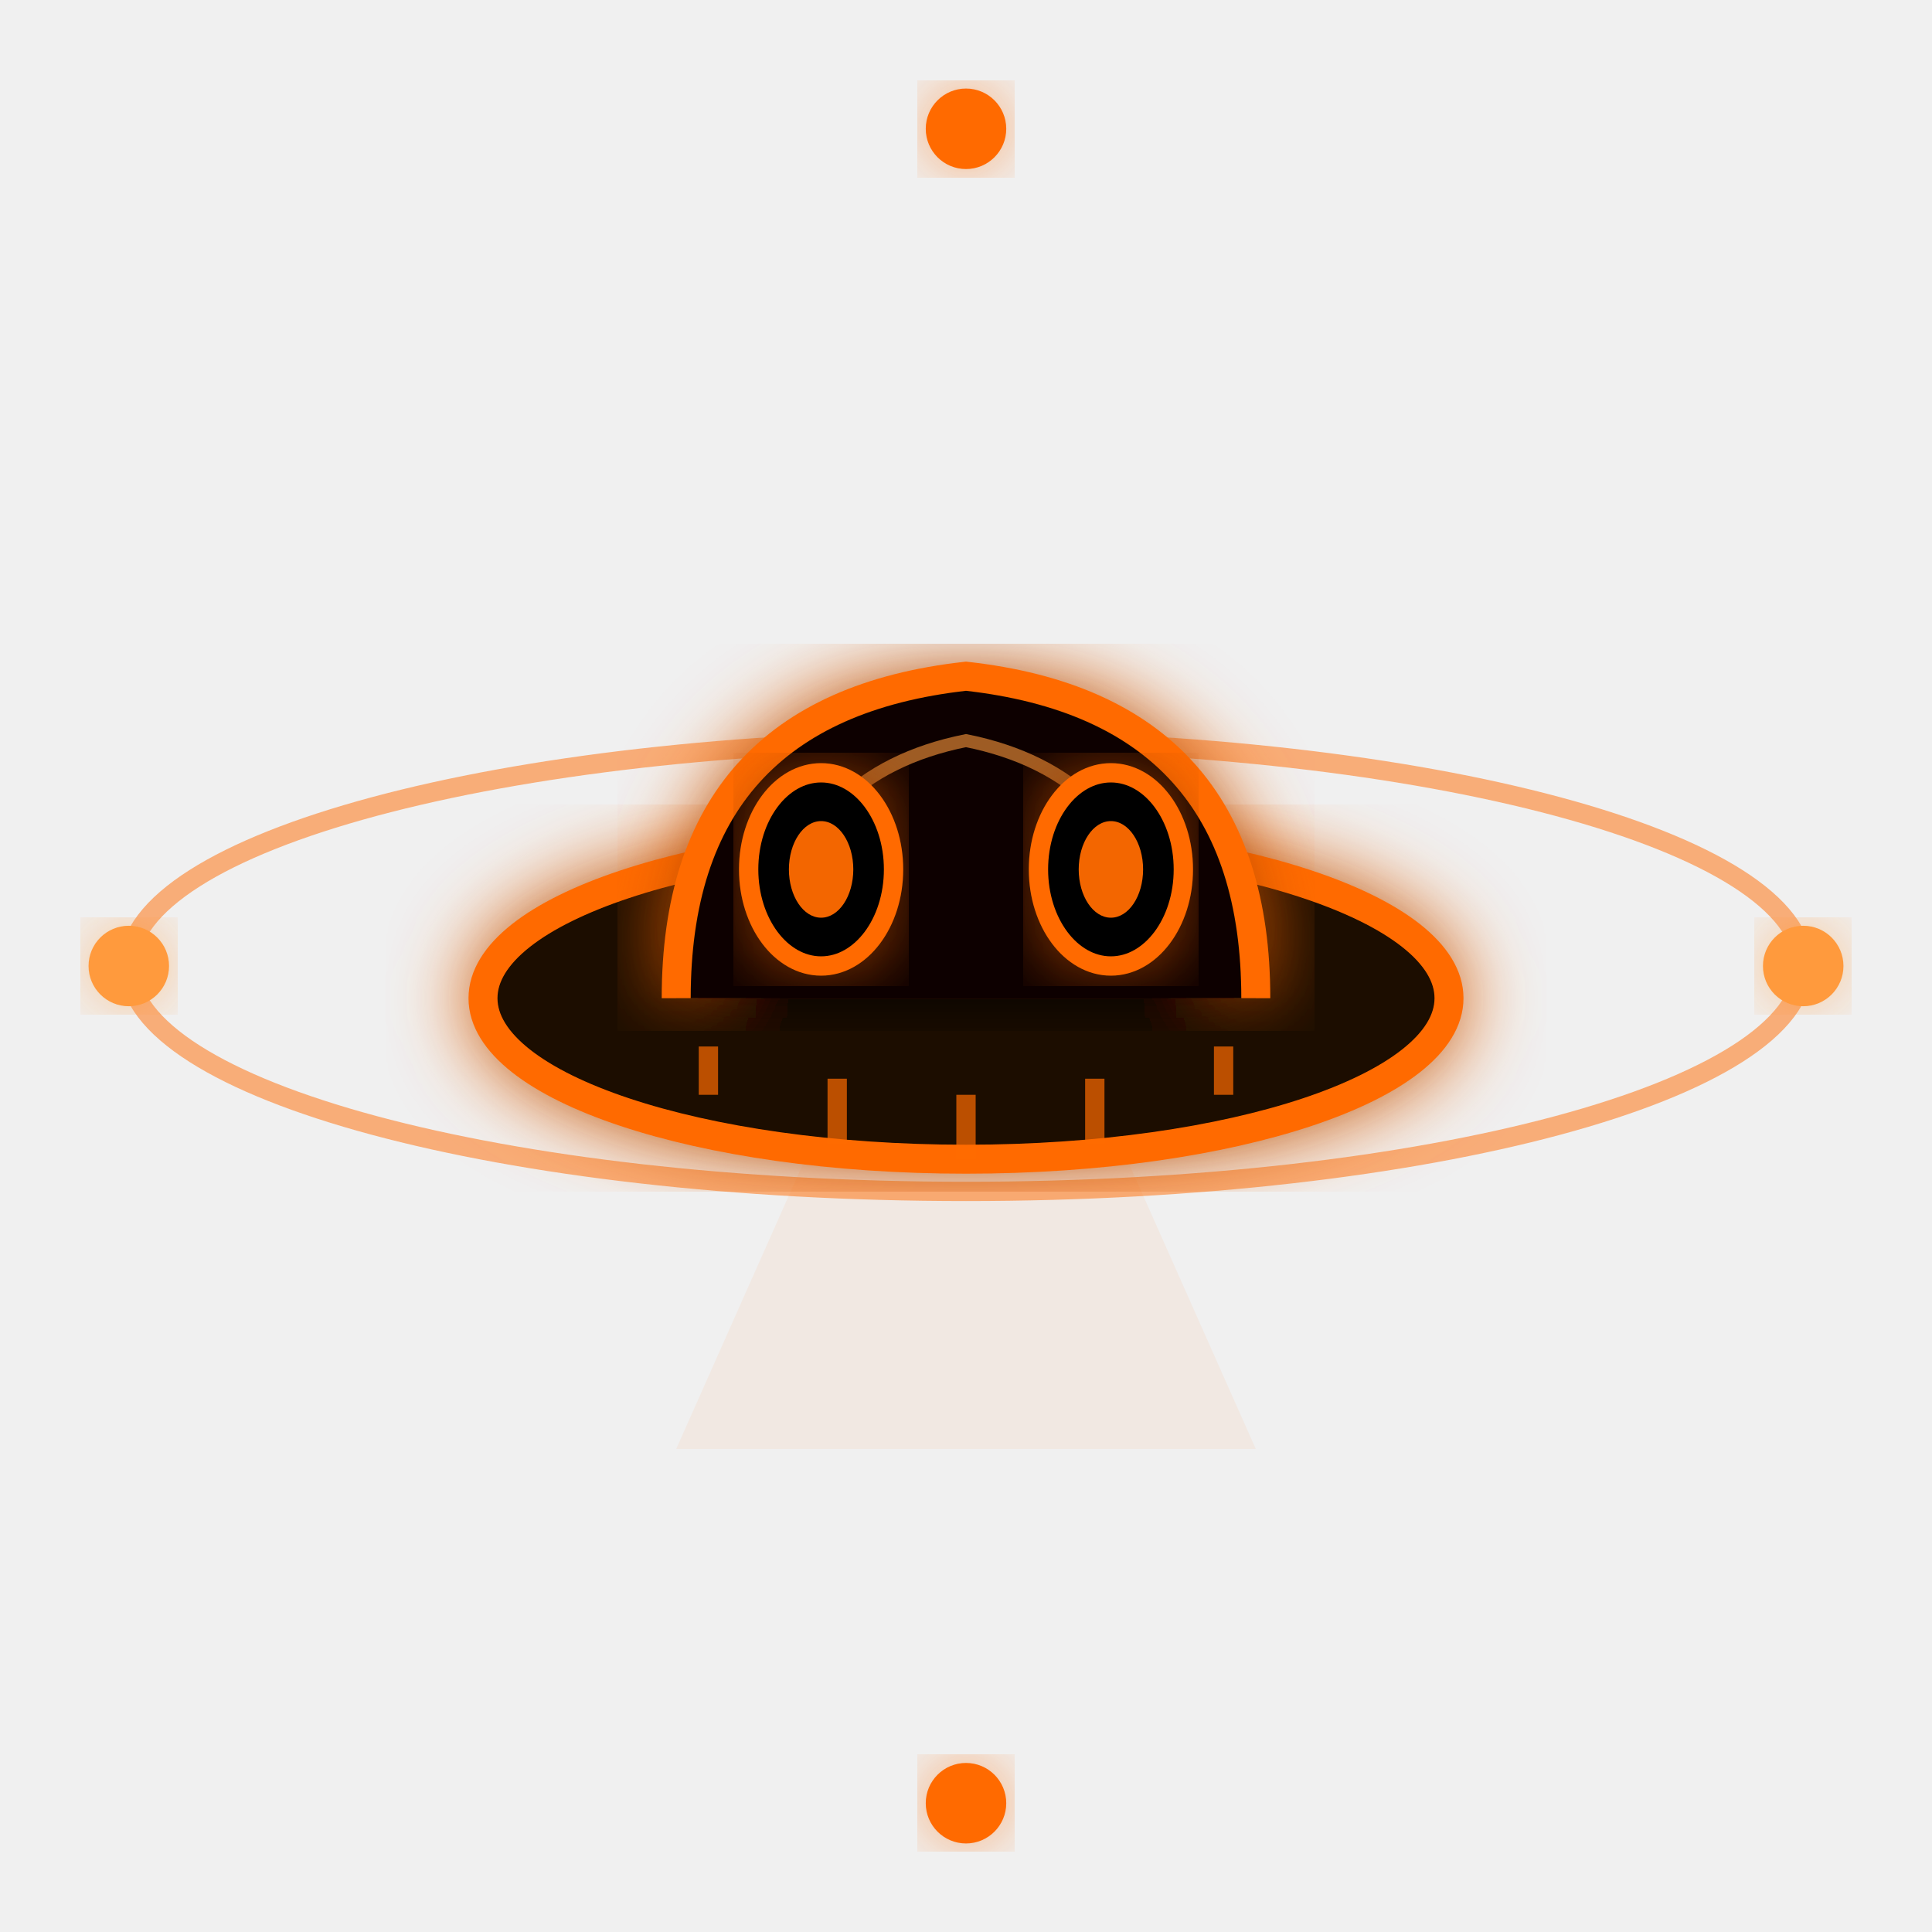
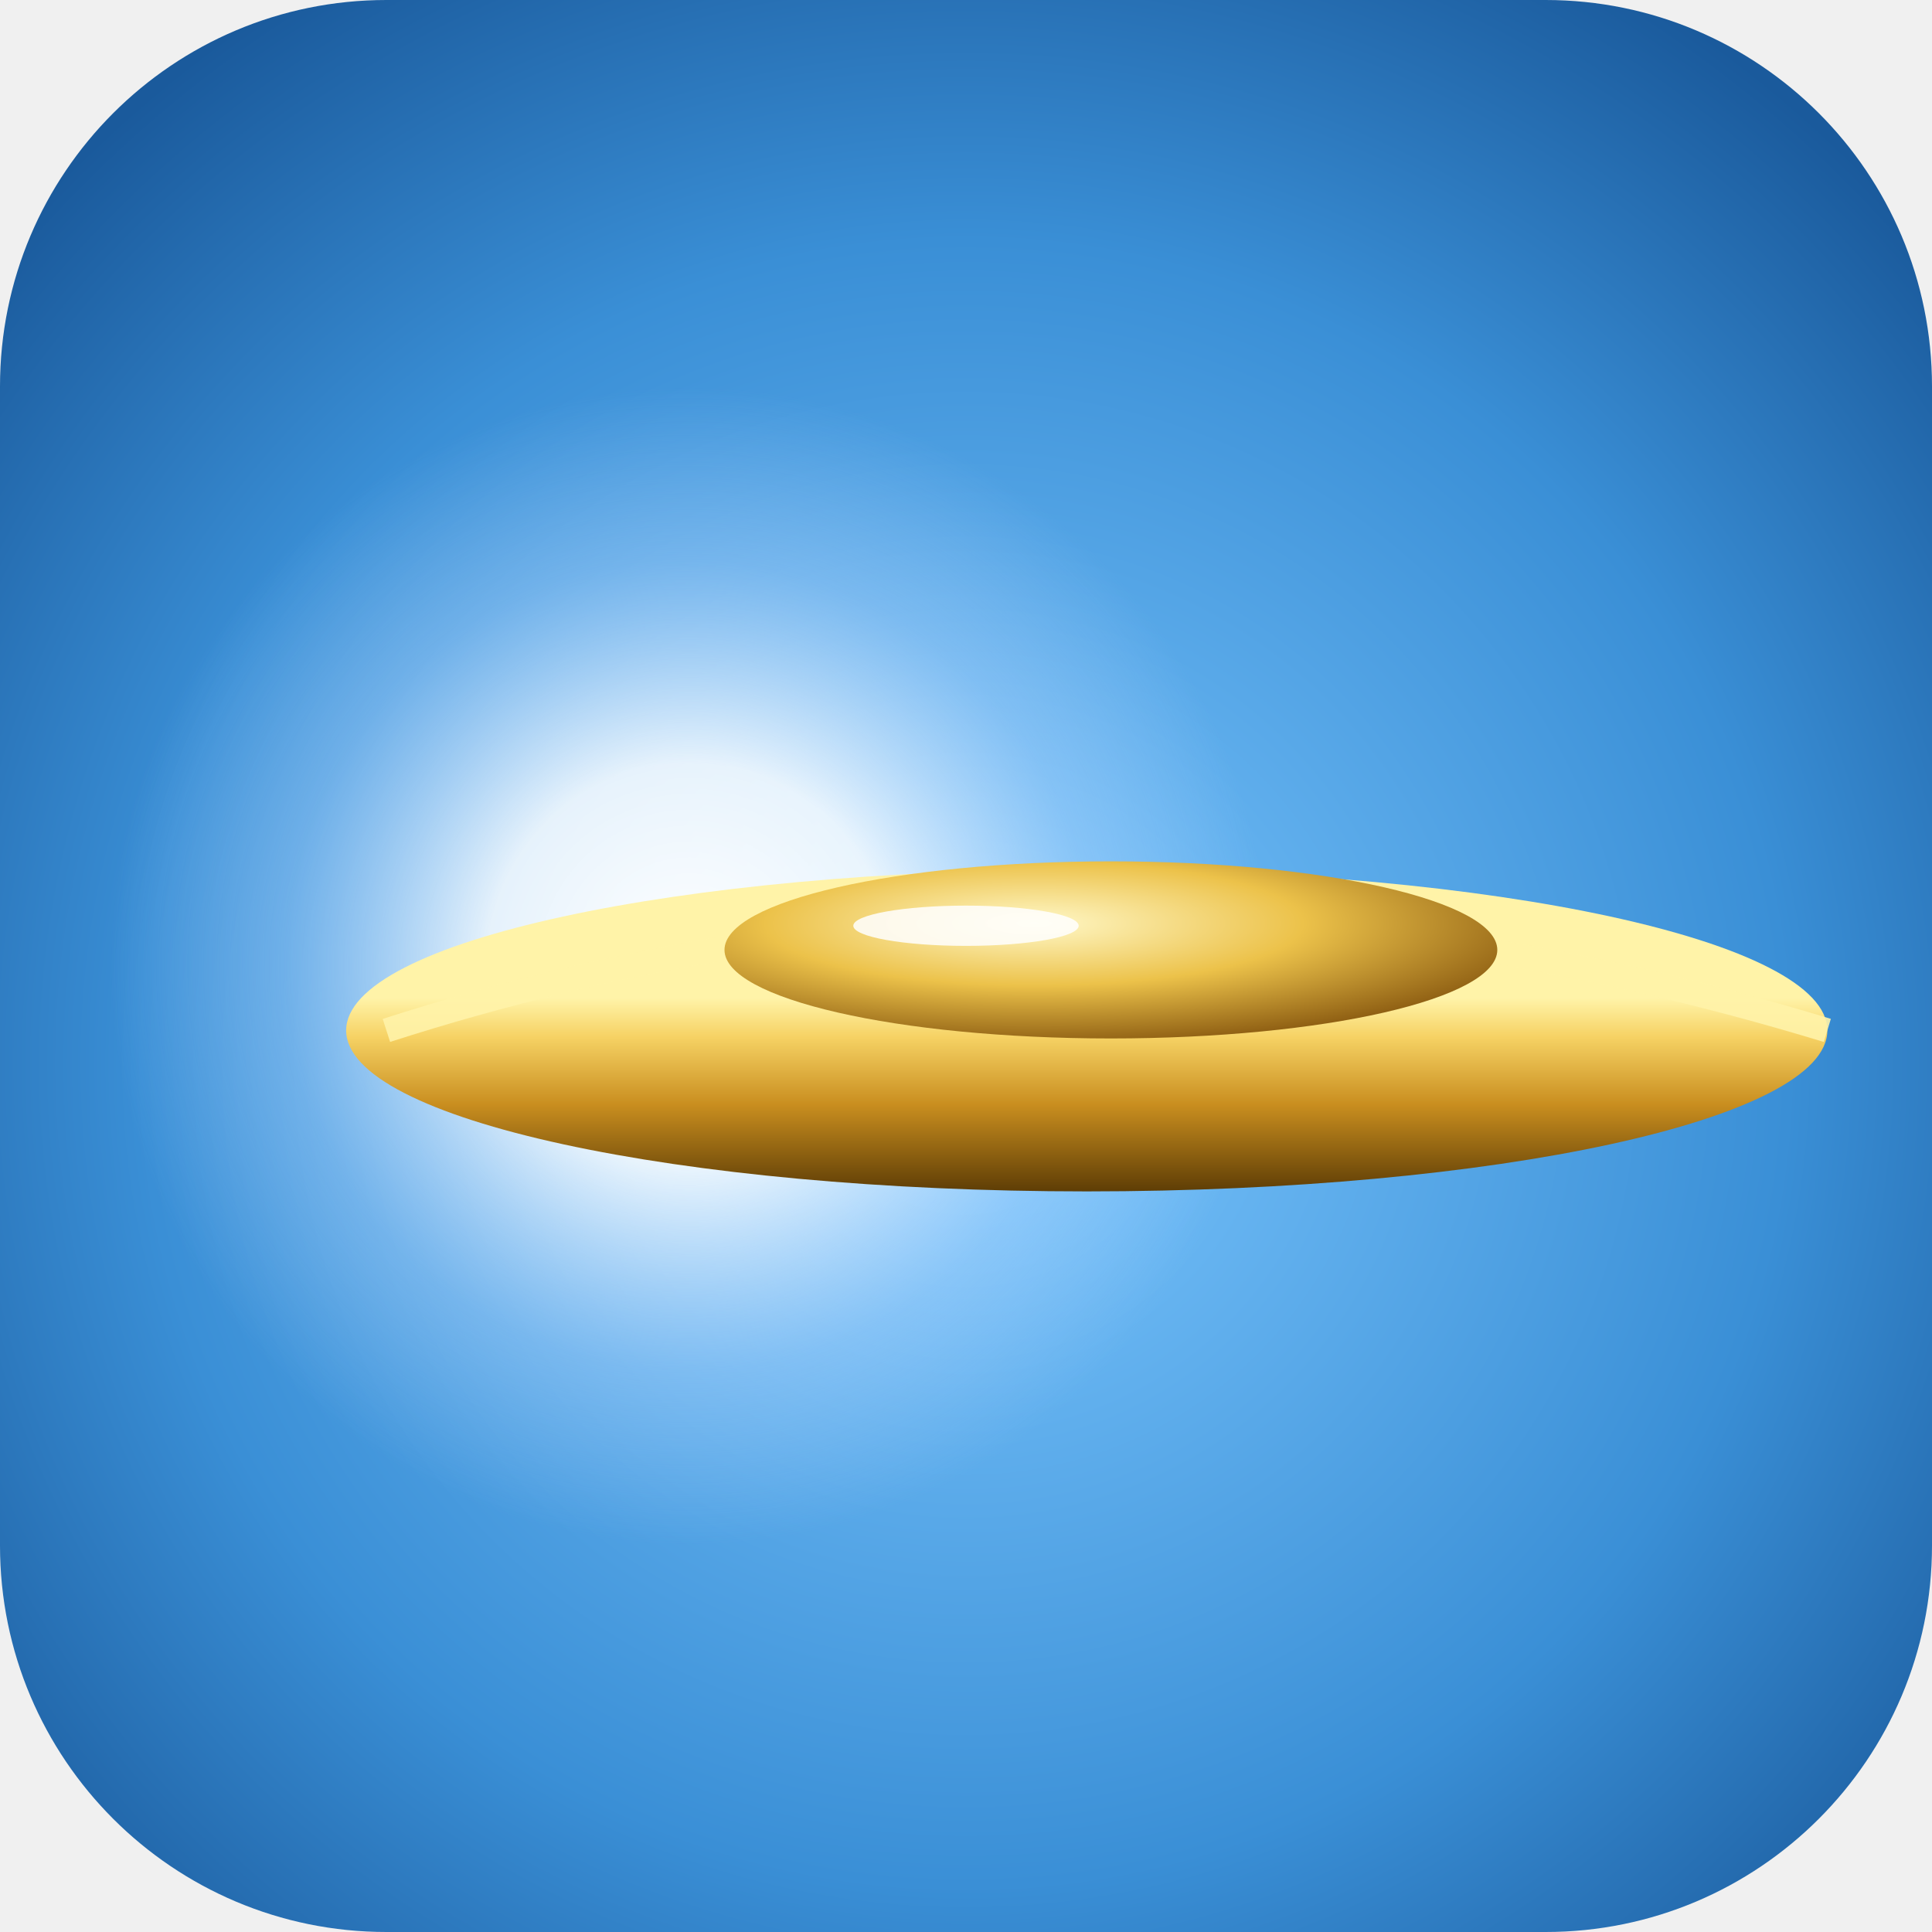
- <svg xmlns="http://www.w3.org/2000/svg" viewBox="0 0 120 120" fill="none">
+ <svg xmlns="http://www.w3.org/2000/svg" viewBox="0 0 240 240" width="240" height="240">
  <defs>
-     <filter id="glow">
-       <feGaussianBlur stdDeviation="2.5" result="blur" />
-       <feMerge>
-         <feMergeNode in="blur" />
-         <feMergeNode in="SourceGraphic" />
-       </feMerge>
-     </filter>
+     <radialGradient id="iSky" cx="50%" cy="55%" r="65%">
+       <stop offset="0%" stop-color="#7ec8ff" />
+       <stop offset="65%" stop-color="#3a8fd6" />
+       <stop offset="100%" stop-color="#1a5a9c" />
+     </radialGradient>
+     <radialGradient id="iBurst" cx="42%" cy="50%" r="40%">
+       <stop offset="0%" stop-color="#ffffff" stop-opacity="1" />
+       <stop offset="35%" stop-color="#ffffff" stop-opacity="0.85" />
+       <stop offset="70%" stop-color="#bcdcff" stop-opacity="0.35" />
+       <stop offset="100%" stop-color="#bcdcff" stop-opacity="0" />
+     </radialGradient>
+     <linearGradient id="iGold" x1="0%" y1="40%" x2="0%" y2="100%">
+       <stop offset="0%" stop-color="#fff3a8" />
+       <stop offset="20%" stop-color="#f6d264" />
+       <stop offset="55%" stop-color="#c98e1f" />
+       <stop offset="100%" stop-color="#5e3d05" />
+     </linearGradient>
+     <radialGradient id="iDome" cx="40%" cy="35%" r="70%">
+       <stop offset="0%" stop-color="#fff8c8" />
+       <stop offset="50%" stop-color="#ecc24a" />
+       <stop offset="100%" stop-color="#8a5a10" />
+     </radialGradient>
+     <clipPath id="iRound">
+       <rect x="0" y="0" width="240" height="240" rx="48" ry="48" />
+     </clipPath>
  </defs>
-   <ellipse cx="60" cy="60" rx="52" ry="14" stroke="#FF6B00" stroke-width="1.2" fill="none" stroke-opacity="0.5" />
-   <ellipse cx="60" cy="62" rx="30" ry="10" fill="#1a0a00" stroke="#FF6B00" stroke-width="1.8" filter="url(#glow)" />
-   <path d="M42 62 Q42 44 60 42 Q78 44 78 62" fill="#0f0600" stroke="#FF6B00" stroke-width="1.8" filter="url(#glow)" />
-   <path d="M48 58 Q50 48 60 46 Q70 48 72 58" fill="none" stroke="#FF9A3C" stroke-width="0.8" stroke-opacity="0.6" />
-   <line x1="44" y1="65" x2="44" y2="68" stroke="#FF6B00" stroke-width="1.2" stroke-opacity="0.7" />
-   <line x1="52" y1="67" x2="52" y2="71" stroke="#FF6B00" stroke-width="1.2" stroke-opacity="0.7" />
-   <line x1="60" y1="68" x2="60" y2="72" stroke="#FF6B00" stroke-width="1.2" stroke-opacity="0.7" />
-   <line x1="68" y1="67" x2="68" y2="71" stroke="#FF6B00" stroke-width="1.2" stroke-opacity="0.7" />
-   <line x1="76" y1="65" x2="76" y2="68" stroke="#FF6B00" stroke-width="1.2" stroke-opacity="0.7" />
-   <path d="M50 72 L42 90 L78 90 L70 72" fill="#FF6B00" fill-opacity="0.06" />
-   <ellipse cx="51" cy="54" rx="4.5" ry="6" fill="#000" stroke="#FF6B00" stroke-width="1.2" filter="url(#glow)" />
-   <ellipse cx="51" cy="54" rx="2" ry="3" fill="#FF6B00" fill-opacity="0.95" />
-   <ellipse cx="69" cy="54" rx="4.5" ry="6" fill="#000" stroke="#FF6B00" stroke-width="1.2" filter="url(#glow)" />
-   <ellipse cx="69" cy="54" rx="2" ry="3" fill="#FF6B00" fill-opacity="0.95" />
-   <circle cx="60" cy="8" r="2.5" fill="#FF6B00" filter="url(#glow)" />
-   <circle cx="112" cy="60" r="2.5" fill="#FF9A3C" filter="url(#glow)" />
-   <circle cx="60" cy="112" r="2.5" fill="#FF6B00" filter="url(#glow)" />
-   <circle cx="8" cy="60" r="2.5" fill="#FF9A3C" filter="url(#glow)" />
+   <g clip-path="url(#iRound)">
+     <rect width="240" height="240" fill="url(#iSky)" />
+     <circle cx="100" cy="120" r="90" fill="url(#iBurst)" />
+     <ellipse cx="135" cy="128" rx="92" ry="20" fill="url(#iGold)" />
+     <path d="M48 128 Q135 100 227 128" fill="none" stroke="#fff3a8" stroke-width="3" opacity="0.9" />
+     <ellipse cx="138" cy="118" rx="48" ry="11" fill="url(#iDome)" />
+     <ellipse cx="120" cy="115" rx="14" ry="2.5" fill="#ffffff" opacity="0.85" />
+   </g>
</svg>
